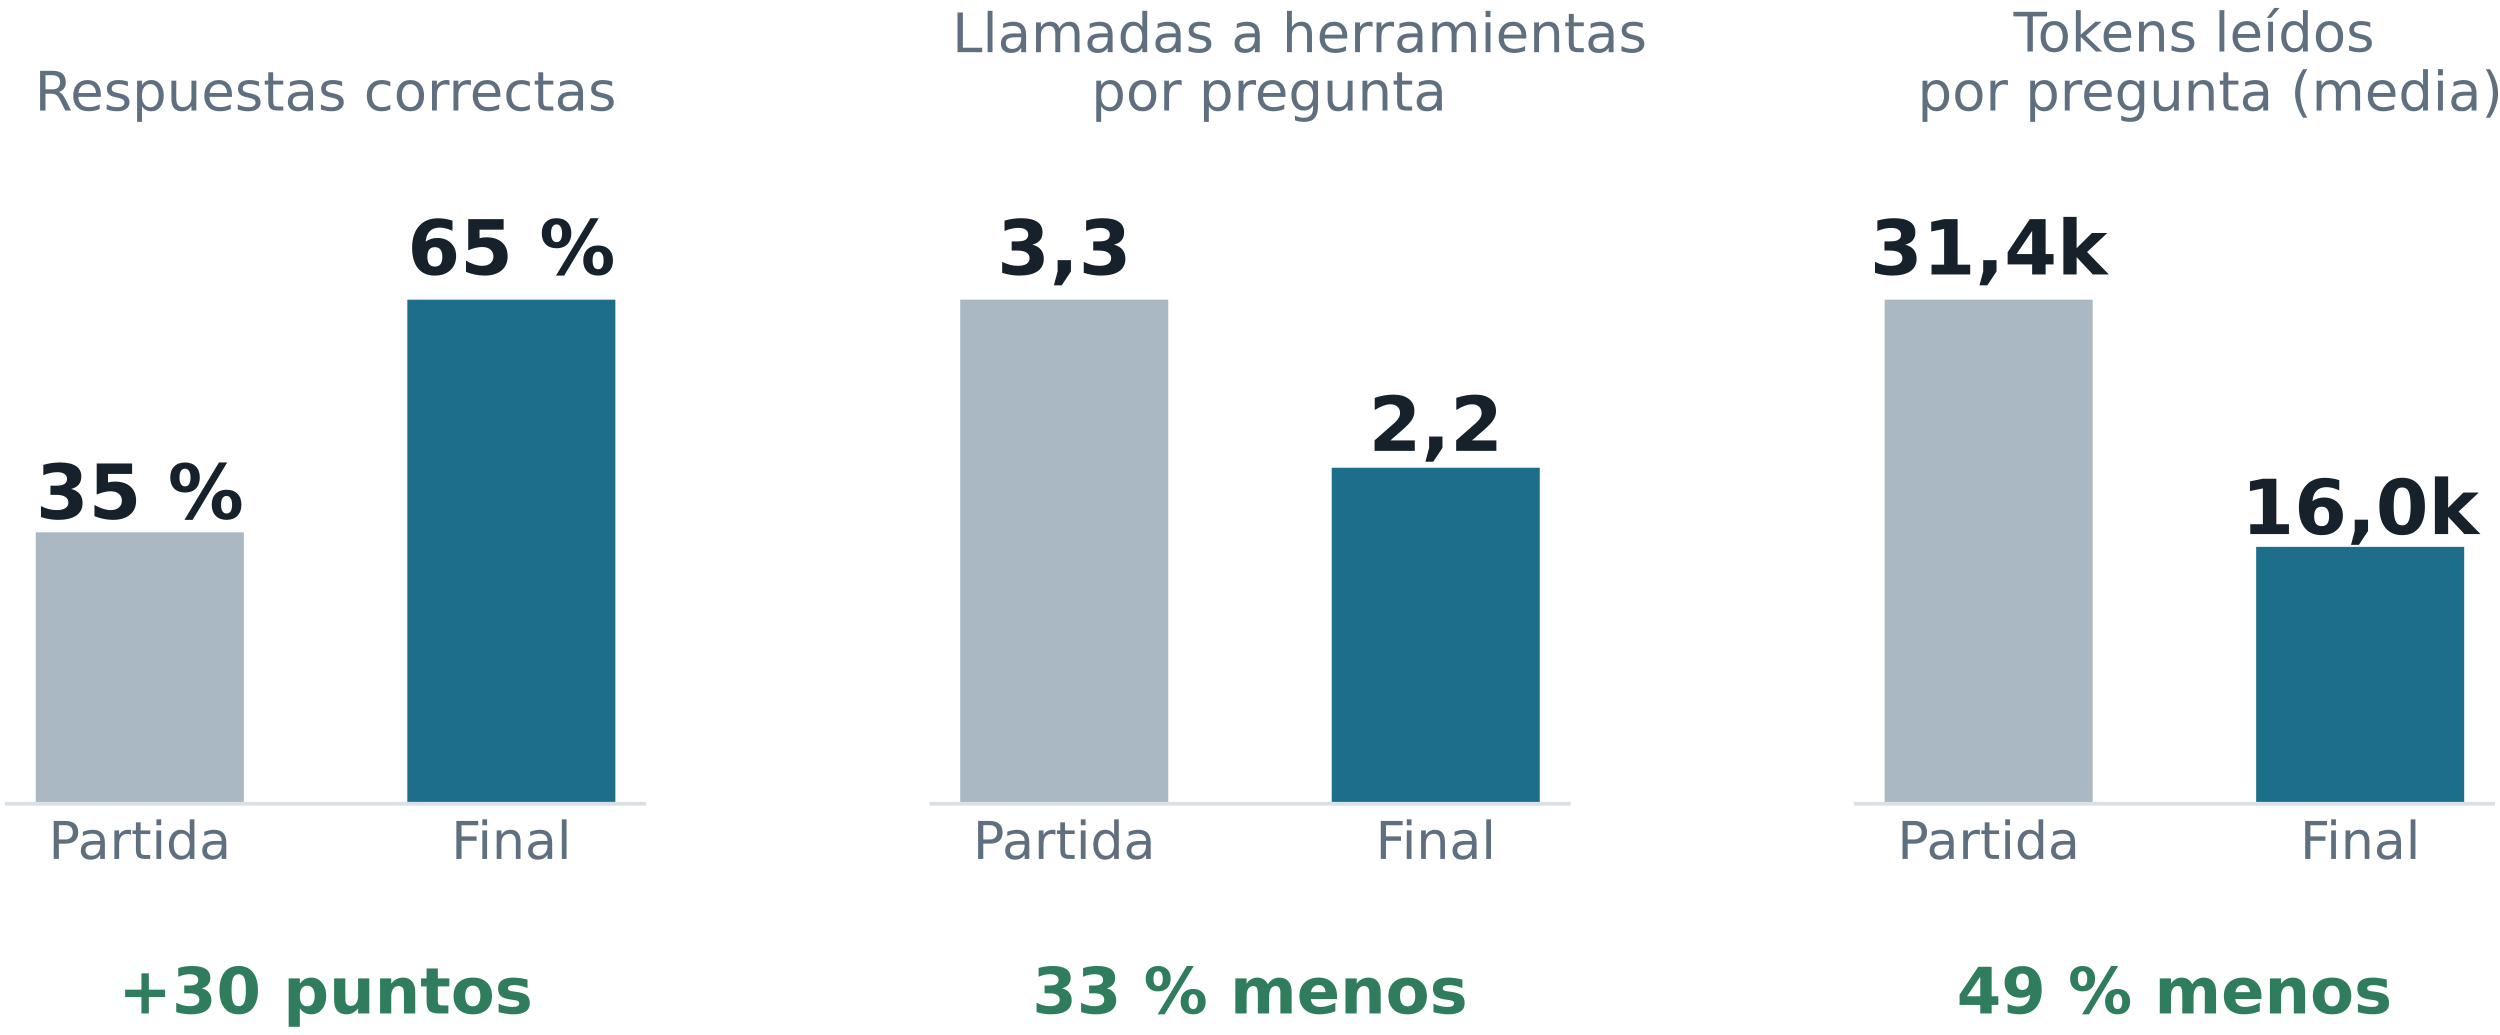
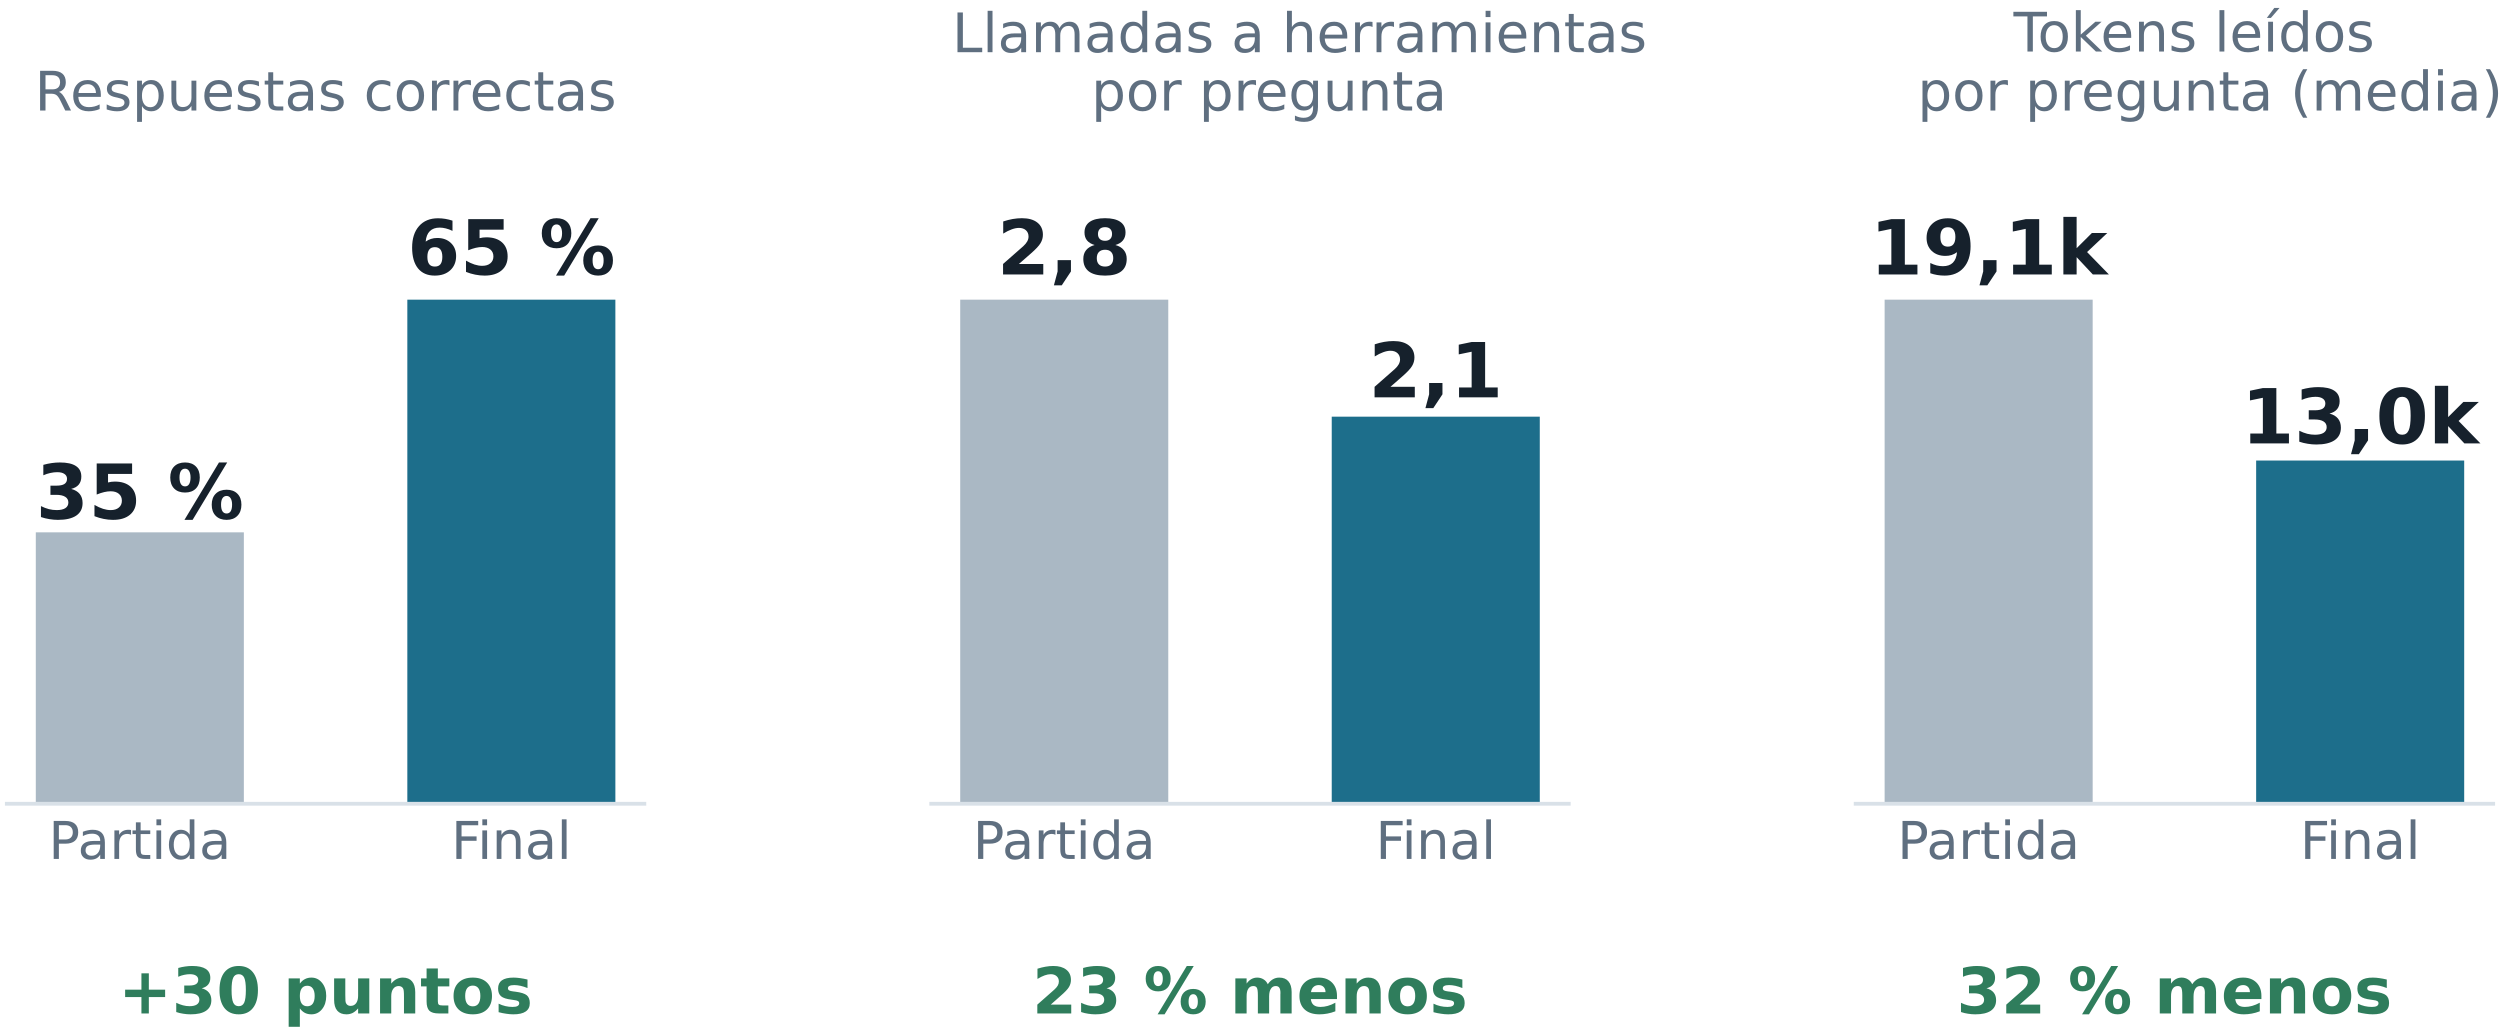
<svg xmlns="http://www.w3.org/2000/svg" width="527.4pt" height="218.342pt" viewBox="0 0 527.4 218.342" version="1.1">
  <defs>
    <style type="text/css">*{stroke-linejoin: round; stroke-linecap: butt}</style>
  </defs>
  <g id="figure_1">
    <g id="patch_1">
      <path d="M 0 218.342  L 527.4 218.342  L 527.4 0  L 0 0  L 0 218.342  z " style="fill: none" />
    </g>
    <g id="axes_1">
      <g id="patch_2">
        <path d="M 1.44 169.56  L 135.932 169.56  L 135.932 31.32  L 1.44 31.32  L 1.44 169.56  z " style="fill: none" />
      </g>
      <g id="patch_3">
-         <path d="M 7.553 169.56  L 51.444 169.56  L 51.444 112.301  L 7.553 112.301  z " clip-path="url(#pe57b29d8d9)" style="fill: #aab8c4" />
+         <path d="M 7.553 169.56  L 51.444 169.56  L 51.444 112.301  L 7.553 112.301  z " clip-path="url(#pf00cb3b316)" style="fill: #aab8c4" />
      </g>
      <g id="patch_4">
-         <path d="M 85.929 169.56  L 129.819 169.56  L 129.819 63.222  L 85.929 63.222  z " clip-path="url(#pe57b29d8d9)" style="fill: #1d6e8b" />
+         <path d="M 85.929 169.56  L 129.819 169.56  L 129.819 63.222  L 85.929 63.222  z " clip-path="url(#pf00cb3b316)" style="fill: #1d6e8b" />
      </g>
      <g id="matplotlib.axis_1">
        <g id="xtick_1">
          <g id="line2d_1" />
          <g id="text_1">
            <text style="font-size: 11px; font-family: 'Segoe UI', 'DejaVu Sans'; text-anchor: middle; fill: #5f6f80" x="29.498" y="181.204" transform="rotate(-0 29.49842 181.2036)">Partida</text>
          </g>
        </g>
        <g id="xtick_2">
          <g id="line2d_2" />
          <g id="text_2">
            <text style="font-size: 11px; font-family: 'Segoe UI', 'DejaVu Sans'; text-anchor: middle; fill: #5f6f80" x="107.874" y="181.204" transform="rotate(-0 107.8739 181.2036)">Final</text>
          </g>
        </g>
      </g>
      <g id="matplotlib.axis_2" />
      <g id="patch_5">
        <path d="M 1.44 169.56  L 135.932 169.56  " style="fill: none; stroke: #d9e1e8; stroke-width: 0.8; stroke-linejoin: miter; stroke-linecap: square" />
      </g>
      <g id="text_3">
        <text style="font-weight: 700; font-size: 16px; font-family: 'Segoe UI', 'DejaVu Sans'; text-anchor: middle; fill: #16212c" x="29.498" y="109.438" transform="rotate(-0 29.49842 109.4381)">35 %</text>
      </g>
      <g id="text_4">
        <text style="font-weight: 700; font-size: 16px; font-family: 'Segoe UI', 'DejaVu Sans'; text-anchor: middle; fill: #16212c" x="107.874" y="57.905" transform="rotate(-0 107.8739 57.90483)">65 %</text>
      </g>
      <g id="text_5">
        <text style="font-weight: 700; font-size: 13.5px; font-family: 'Segoe UI', 'DejaVu Sans'; text-anchor: middle; fill: #2f7d5c" x="68.686" y="213.797" transform="rotate(-0 68.68615 213.797)">+30 puntos</text>
      </g>
      <g id="text_6">
        <text style="font-size: 11.5px; font-family: 'Segoe UI', 'DejaVu Sans'; text-anchor: middle; fill: #5f6f80" x="68.686" y="23.32" transform="rotate(-0 68.68615 23.32021)">Respuestas correctas</text>
      </g>
    </g>
    <g id="axes_2">
      <g id="patch_6">
        <path d="M 196.454 169.56  L 330.946 169.56  L 330.946 31.32  L 196.454 31.32  L 196.454 169.56  z " style="fill: none" />
      </g>
      <g id="patch_7">
-         <path d="M 202.567 169.56  L 246.457 169.56  L 246.457 63.222  L 202.567 63.222  z " clip-path="url(#pa86093a33a)" style="fill: #aab8c4" />
+         <path d="M 202.567 169.56  L 246.457 169.56  L 246.457 63.222  L 202.567 63.222  z " clip-path="url(#pae6c0fdee9)" style="fill: #aab8c4" />
      </g>
      <g id="patch_8">
-         <path d="M 280.943 169.56  L 324.833 169.56  L 324.833 98.668  L 280.943 98.668  z " clip-path="url(#pa86093a33a)" style="fill: #1d6e8b" />
+         <path d="M 280.943 169.56  L 324.833 169.56  L 324.833 87.907  L 280.943 87.907  z " clip-path="url(#pae6c0fdee9)" style="fill: #1d6e8b" />
      </g>
      <g id="matplotlib.axis_3">
        <g id="xtick_3">
          <g id="line2d_3" />
          <g id="text_7">
            <text style="font-size: 11px; font-family: 'Segoe UI', 'DejaVu Sans'; text-anchor: middle; fill: #5f6f80" x="224.512" y="181.204" transform="rotate(-0 224.5123 181.2036)">Partida</text>
          </g>
        </g>
        <g id="xtick_4">
          <g id="line2d_4" />
          <g id="text_8">
            <text style="font-size: 11px; font-family: 'Segoe UI', 'DejaVu Sans'; text-anchor: middle; fill: #5f6f80" x="302.888" y="181.204" transform="rotate(-0 302.8877 181.2036)">Final</text>
          </g>
        </g>
      </g>
      <g id="matplotlib.axis_4" />
      <g id="patch_9">
        <path d="M 196.454 169.56  L 330.946 169.56  " style="fill: none; stroke: #d9e1e8; stroke-width: 0.8; stroke-linejoin: miter; stroke-linecap: square" />
      </g>
      <g id="text_9">
-         <text style="font-weight: 700; font-size: 16px; font-family: 'Segoe UI', 'DejaVu Sans'; text-anchor: middle; fill: #16212c" x="224.512" y="57.905" transform="rotate(-0 224.5123 57.90483)">3,3</text>
+         <text style="font-weight: 700; font-size: 16px; font-family: 'Segoe UI', 'DejaVu Sans'; text-anchor: middle; fill: #16212c" x="224.512" y="57.905" transform="rotate(-0 224.5123 57.90483)">2,8</text>
      </g>
      <g id="text_10">
-         <text style="font-weight: 700; font-size: 16px; font-family: 'Segoe UI', 'DejaVu Sans'; text-anchor: middle; fill: #16212c" x="302.888" y="95.123" transform="rotate(-0 302.8877 95.12329)">2,2</text>
+         <text style="font-weight: 700; font-size: 16px; font-family: 'Segoe UI', 'DejaVu Sans'; text-anchor: middle; fill: #16212c" x="302.888" y="83.825" transform="rotate(-0 302.8877 83.82483)">2,1</text>
      </g>
      <g id="text_11">
-         <text style="font-weight: 700; font-size: 13.5px; font-family: 'Segoe UI', 'DejaVu Sans'; text-anchor: middle; fill: #2f7d5c" x="263.7" y="213.797" transform="rotate(-0 263.7 213.797)">33 % menos</text>
+         <text style="font-weight: 700; font-size: 13.5px; font-family: 'Segoe UI', 'DejaVu Sans'; text-anchor: middle; fill: #2f7d5c" x="263.7" y="213.797" transform="rotate(-0 263.7 213.797)">23 % menos</text>
      </g>
      <g id="text_12">
        <text style="font-size: 11.5px; font-family: 'Segoe UI', 'DejaVu Sans'; fill: #5f6f80" transform="translate(200.8642 11.01723)">Llamadas a herramientas</text>
        <text style="font-size: 11.5px; font-family: 'Segoe UI', 'DejaVu Sans'; fill: #5f6f80" transform="translate(230.2206 23.32021)">por pregunta</text>
      </g>
    </g>
    <g id="axes_3">
      <g id="patch_10">
        <path d="M 391.468 169.56  L 525.96 169.56  L 525.96 31.32  L 391.468 31.32  L 391.468 169.56  z " style="fill: none" />
      </g>
      <g id="patch_11">
-         <path d="M 397.581 169.56  L 441.471 169.56  L 441.471 63.222  L 397.581 63.222  z " clip-path="url(#p1a9d409b76)" style="fill: #aab8c4" />
+         <path d="M 397.581 169.56  L 441.471 169.56  L 441.471 63.222  L 397.581 63.222  z " clip-path="url(#p0554de2240)" style="fill: #aab8c4" />
      </g>
      <g id="patch_12">
-         <path d="M 475.956 169.56  L 519.847 169.56  L 519.847 115.37  L 475.956 115.37  z " clip-path="url(#p1a9d409b76)" style="fill: #1d6e8b" />
+         <path d="M 475.956 169.56  L 519.847 169.56  L 519.847 97.158  L 475.956 97.158  z " clip-path="url(#p0554de2240)" style="fill: #1d6e8b" />
      </g>
      <g id="matplotlib.axis_5">
        <g id="xtick_5">
          <g id="line2d_5" />
          <g id="text_13">
            <text style="font-size: 11px; font-family: 'Segoe UI', 'DejaVu Sans'; text-anchor: middle; fill: #5f6f80" x="419.526" y="181.204" transform="rotate(-0 419.5261 181.2036)">Partida</text>
          </g>
        </g>
        <g id="xtick_6">
          <g id="line2d_6" />
          <g id="text_14">
            <text style="font-size: 11px; font-family: 'Segoe UI', 'DejaVu Sans'; text-anchor: middle; fill: #5f6f80" x="497.902" y="181.204" transform="rotate(-0 497.9016 181.2036)">Final</text>
          </g>
        </g>
      </g>
      <g id="matplotlib.axis_6" />
      <g id="patch_13">
        <path d="M 391.468 169.56  L 525.96 169.56  " style="fill: none; stroke: #d9e1e8; stroke-width: 0.8; stroke-linejoin: miter; stroke-linecap: square" />
      </g>
      <g id="text_15">
-         <text style="font-weight: 700; font-size: 16px; font-family: 'Segoe UI', 'DejaVu Sans'; text-anchor: middle; fill: #16212c" x="419.526" y="57.905" transform="rotate(-0 419.5261 57.90483)">31,4k</text>
+         <text style="font-weight: 700; font-size: 16px; font-family: 'Segoe UI', 'DejaVu Sans'; text-anchor: middle; fill: #16212c" x="419.526" y="57.905" transform="rotate(-0 419.5261 57.90483)">19,1k</text>
      </g>
      <g id="text_16">
-         <text style="font-weight: 700; font-size: 16px; font-family: 'Segoe UI', 'DejaVu Sans'; text-anchor: middle; fill: #16212c" x="497.902" y="112.66" transform="rotate(-0 497.9016 112.66)">16,0k</text>
+         <text style="font-weight: 700; font-size: 16px; font-family: 'Segoe UI', 'DejaVu Sans'; text-anchor: middle; fill: #16212c" x="497.902" y="93.538" transform="rotate(-0 497.9016 93.53808)">13,0k</text>
      </g>
      <g id="text_17">
-         <text style="font-weight: 700; font-size: 13.5px; font-family: 'Segoe UI', 'DejaVu Sans'; text-anchor: middle; fill: #2f7d5c" x="458.714" y="213.797" transform="rotate(-0 458.7138 213.797)">49 % menos</text>
+         <text style="font-weight: 700; font-size: 13.5px; font-family: 'Segoe UI', 'DejaVu Sans'; text-anchor: middle; fill: #2f7d5c" x="458.714" y="213.797" transform="rotate(-0 458.7138 213.797)">32 % menos</text>
      </g>
      <g id="text_18">
        <text style="font-size: 11.5px; font-family: 'Segoe UI', 'DejaVu Sans'; fill: #5f6f80" transform="translate(424.7718 10.87595)">Tokens leídos</text>
        <text style="font-size: 11.5px; font-family: 'Segoe UI', 'DejaVu Sans'; fill: #5f6f80" transform="translate(404.5255 23.32021)">por pregunta (media)</text>
      </g>
    </g>
  </g>
  <defs>
-     <clipPath id="pe57b29d8d9">
+     <clipPath id="pf00cb3b316">
      <rect x="1.44" y="31.32" width="134.492" height="138.24" />
    </clipPath>
-     <clipPath id="pa86093a33a">
+     <clipPath id="pae6c0fdee9">
      <rect x="196.454" y="31.32" width="134.492" height="138.24" />
    </clipPath>
-     <clipPath id="p1a9d409b76">
+     <clipPath id="p0554de2240">
      <rect x="391.468" y="31.32" width="134.492" height="138.24" />
    </clipPath>
  </defs>
</svg>
